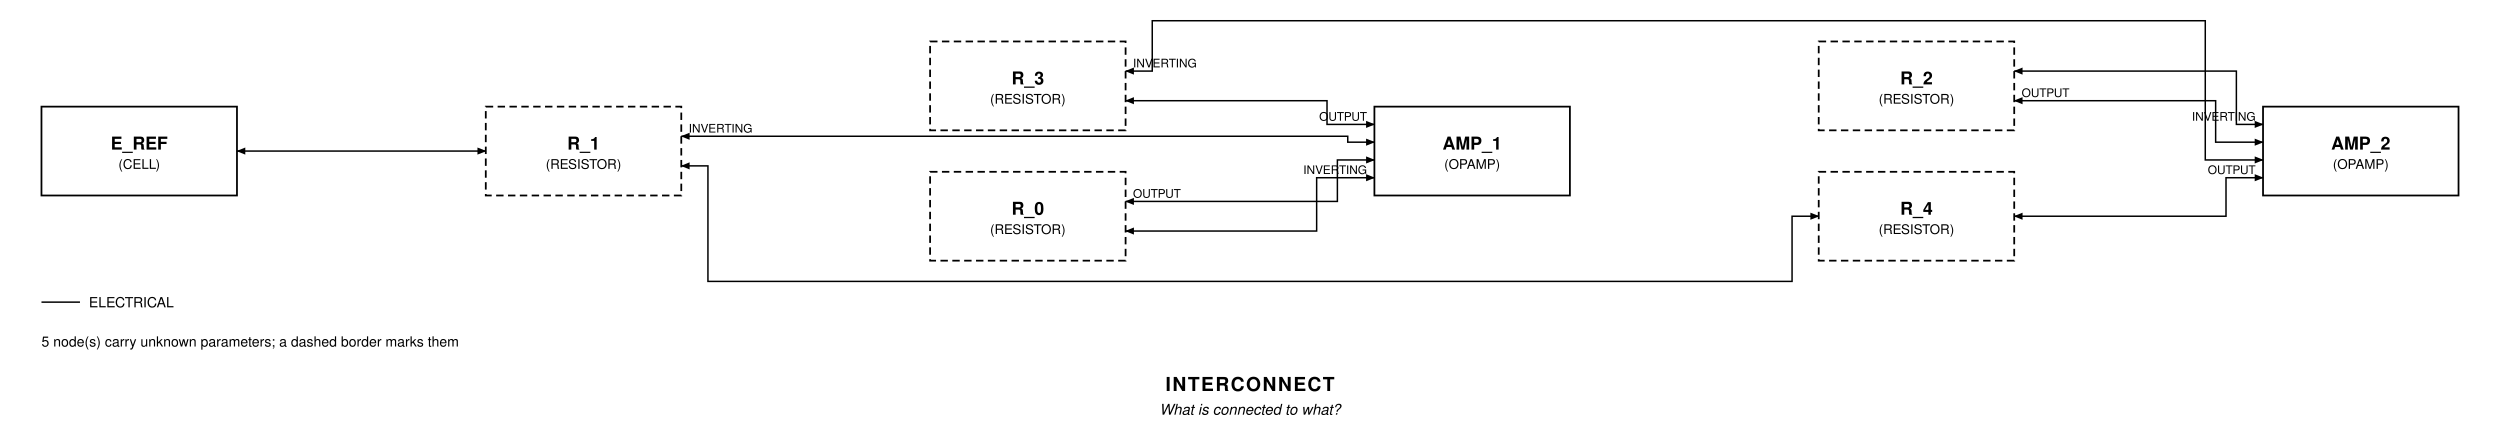
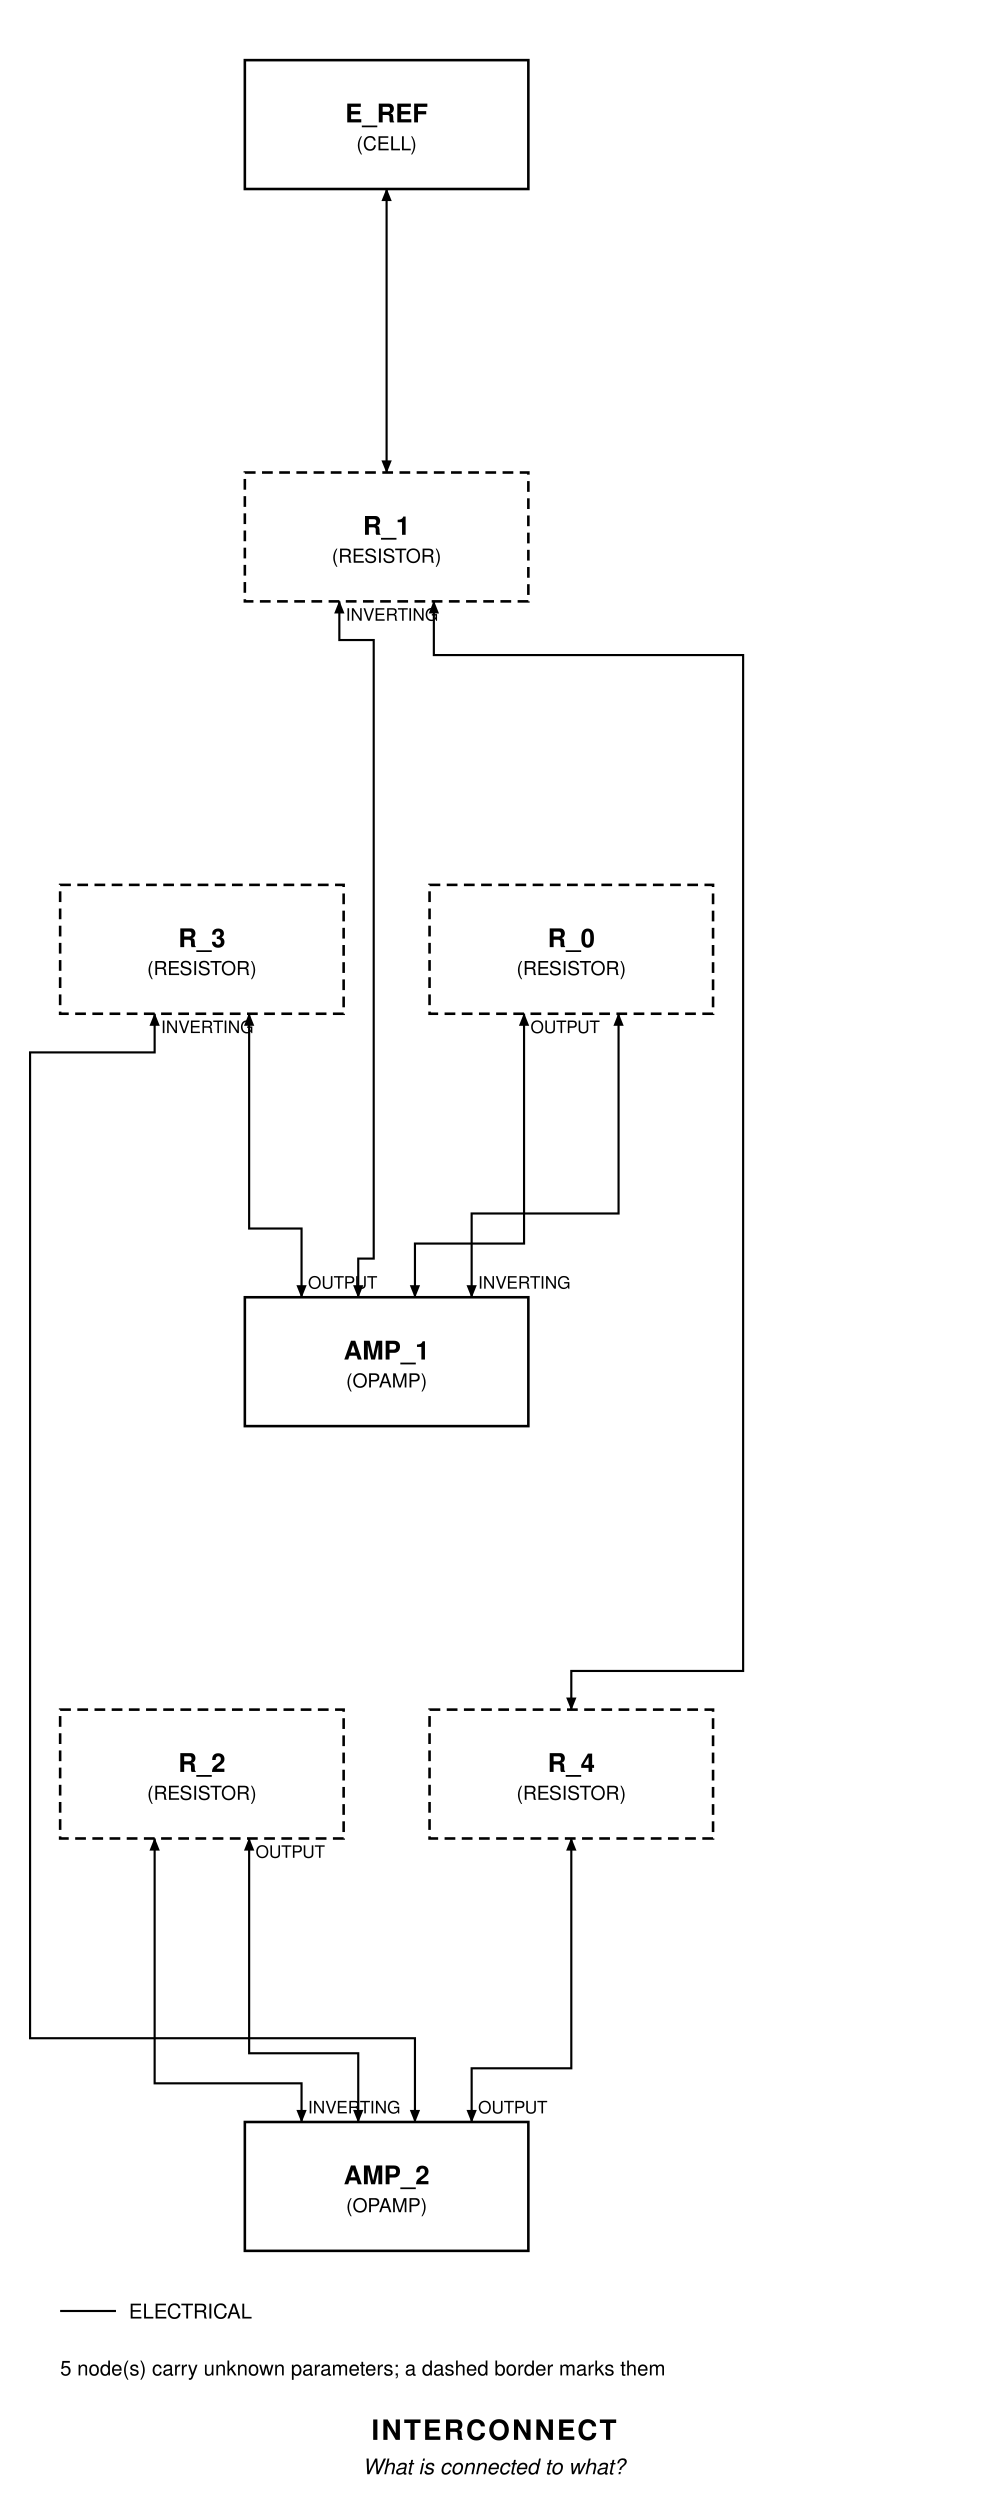
- <svg xmlns="http://www.w3.org/2000/svg" width="1688" height="292" viewBox="0 0 1688 292" font-family="Helvetica, Arial, sans-serif">
+ <svg xmlns="http://www.w3.org/2000/svg" width="460" height="1164" viewBox="0 0 460 1164" font-family="Helvetica, Arial, sans-serif">
  <defs>
    <marker id="arrow" viewBox="0 0 8 8" refX="7.5" refY="4" markerWidth="6" markerHeight="6" orient="auto-start-reverse">
      <path d="M0,0.8 L8,4 L0,7.2 Z" fill="#000000" />
    </marker>
  </defs>
-   <polyline points="460.0,92.0 910.0,92.0 910.0,96.0 928.0,96.0" fill="none" stroke="#000000" stroke-width="1" marker-start="url(#arrow)" marker-end="url(#arrow)" />
-   <polyline points="460.0,112.0 478.0,112.0 478.0,190.0 1210.0,190.0 1210.0,146.0 1228.0,146.0" fill="none" stroke="#000000" stroke-width="1" marker-start="url(#arrow)" marker-end="url(#arrow)" />
-   <polyline points="1528.0,84.0 1510.0,84.0 1510.0,48.0 1360.0,48.0" fill="none" stroke="#000000" stroke-width="1" marker-start="url(#arrow)" marker-end="url(#arrow)" />
-   <polyline points="1528.0,120.0 1503.0,120.0 1503.0,146.0 1360.0,146.0" fill="none" stroke="#000000" stroke-width="1" marker-start="url(#arrow)" marker-end="url(#arrow)" />
-   <polyline points="1360.0,68.0 1496.0,68.0 1496.0,96.0 1528.0,96.0" fill="none" stroke="#000000" stroke-width="1" marker-start="url(#arrow)" marker-end="url(#arrow)" />
-   <polyline points="760.0,48.0 778.0,48.0 778.0,14.0 1489.0,14.0 1489.0,108.0 1528.0,108.0" fill="none" stroke="#000000" stroke-width="1" marker-start="url(#arrow)" marker-end="url(#arrow)" />
-   <polyline points="160.0,102.0 310.0,102.0 310.0,102.0 328.0,102.0" fill="none" stroke="#000000" stroke-width="1" marker-start="url(#arrow)" marker-end="url(#arrow)" />
-   <polyline points="760.0,136.0 903.0,136.0 903.0,108.0 928.0,108.0" fill="none" stroke="#000000" stroke-width="1" marker-start="url(#arrow)" marker-end="url(#arrow)" />
-   <polyline points="928.0,84.0 896.0,84.0 896.0,68.0 760.0,68.0" fill="none" stroke="#000000" stroke-width="1" marker-start="url(#arrow)" marker-end="url(#arrow)" />
-   <polyline points="928.0,120.0 889.0,120.0 889.0,156.0 760.0,156.0" fill="none" stroke="#000000" stroke-width="1" marker-start="url(#arrow)" marker-end="url(#arrow)" />
+   <polyline points="158.0,280.0 158.0,298.0 174.0,298.0 174.0,586.0 166.8,586.0 166.8,604.0" fill="none" stroke="#000000" stroke-width="1" marker-start="url(#arrow)" marker-end="url(#arrow)" />
+   <polyline points="202.0,280.0 202.0,305.0 346.0,305.0 346.0,778.0 266.0,778.0 266.0,796.0" fill="none" stroke="#000000" stroke-width="1" marker-start="url(#arrow)" marker-end="url(#arrow)" />
+   <polyline points="140.4,988.0 140.4,970.0 72.0,970.0 72.0,856.0" fill="none" stroke="#000000" stroke-width="1" marker-start="url(#arrow)" marker-end="url(#arrow)" />
+   <polyline points="219.6,988.0 219.6,963.0 266.0,963.0 266.0,856.0" fill="none" stroke="#000000" stroke-width="1" marker-start="url(#arrow)" marker-end="url(#arrow)" />
+   <polyline points="116.0,856.0 116.0,956.0 166.8,956.0 166.8,988.0" fill="none" stroke="#000000" stroke-width="1" marker-start="url(#arrow)" marker-end="url(#arrow)" />
+   <polyline points="72.0,472.0 72.0,490.0 14.0,490.0 14.0,949.0 193.2,949.0 193.2,988.0" fill="none" stroke="#000000" stroke-width="1" marker-start="url(#arrow)" marker-end="url(#arrow)" />
+   <polyline points="180.0,88.0 180.0,202.0 180.0,202.0 180.0,220.0" fill="none" stroke="#000000" stroke-width="1" marker-start="url(#arrow)" marker-end="url(#arrow)" />
+   <polyline points="244.0,472.0 244.0,579.0 193.2,579.0 193.2,604.0" fill="none" stroke="#000000" stroke-width="1" marker-start="url(#arrow)" marker-end="url(#arrow)" />
+   <polyline points="140.4,604.0 140.4,572.0 116.0,572.0 116.0,472.0" fill="none" stroke="#000000" stroke-width="1" marker-start="url(#arrow)" marker-end="url(#arrow)" />
+   <polyline points="219.6,604.0 219.6,565.0 288.0,565.0 288.0,472.0" fill="none" stroke="#000000" stroke-width="1" marker-start="url(#arrow)" marker-end="url(#arrow)" />
  <g>
-     <rect x="328" y="72" width="132" height="60" fill="none" stroke="#000000" stroke-width="1.2" stroke-dasharray="5 3" />
-     <text x="394" y="101.0" text-anchor="middle" font-size="12" font-weight="bold" fill="#000000">R_1</text>
-     <text x="394" y="114.0" text-anchor="middle" font-size="9" fill="#000000">(RESISTOR)</text>
+     <rect x="114" y="220" width="132" height="60" fill="none" stroke="#000000" stroke-width="1.2" stroke-dasharray="5 3" />
+     <text x="180" y="249.0" text-anchor="middle" font-size="12" font-weight="bold" fill="#000000">R_1</text>
+     <text x="180" y="262.0" text-anchor="middle" font-size="9" fill="#000000">(RESISTOR)</text>
  </g>
  <g>
-     <rect x="1528" y="72" width="132" height="60" fill="none" stroke="#000000" stroke-width="1.2" />
-     <text x="1594" y="101.0" text-anchor="middle" font-size="12" font-weight="bold" fill="#000000">AMP_2</text>
-     <text x="1594" y="114.0" text-anchor="middle" font-size="9" fill="#000000">(OPAMP)</text>
+     <rect x="114" y="988" width="132" height="60" fill="none" stroke="#000000" stroke-width="1.2" />
+     <text x="180" y="1017.0" text-anchor="middle" font-size="12" font-weight="bold" fill="#000000">AMP_2</text>
+     <text x="180" y="1030.0" text-anchor="middle" font-size="9" fill="#000000">(OPAMP)</text>
  </g>
  <g>
-     <rect x="1228" y="28" width="132" height="60" fill="none" stroke="#000000" stroke-width="1.2" stroke-dasharray="5 3" />
-     <text x="1294" y="57.0" text-anchor="middle" font-size="12" font-weight="bold" fill="#000000">R_2</text>
-     <text x="1294" y="70.0" text-anchor="middle" font-size="9" fill="#000000">(RESISTOR)</text>
+     <rect x="28" y="796" width="132" height="60" fill="none" stroke="#000000" stroke-width="1.2" stroke-dasharray="5 3" />
+     <text x="94" y="825.0" text-anchor="middle" font-size="12" font-weight="bold" fill="#000000">R_2</text>
+     <text x="94" y="838.0" text-anchor="middle" font-size="9" fill="#000000">(RESISTOR)</text>
  </g>
  <g>
-     <rect x="628" y="28" width="132" height="60" fill="none" stroke="#000000" stroke-width="1.2" stroke-dasharray="5 3" />
-     <text x="694" y="57.0" text-anchor="middle" font-size="12" font-weight="bold" fill="#000000">R_3</text>
-     <text x="694" y="70.0" text-anchor="middle" font-size="9" fill="#000000">(RESISTOR)</text>
+     <rect x="28" y="412" width="132" height="60" fill="none" stroke="#000000" stroke-width="1.2" stroke-dasharray="5 3" />
+     <text x="94" y="441.0" text-anchor="middle" font-size="12" font-weight="bold" fill="#000000">R_3</text>
+     <text x="94" y="454.0" text-anchor="middle" font-size="9" fill="#000000">(RESISTOR)</text>
  </g>
  <g>
-     <rect x="28" y="72" width="132" height="60" fill="none" stroke="#000000" stroke-width="1.2" />
-     <text x="94" y="101.0" text-anchor="middle" font-size="12" font-weight="bold" fill="#000000">E_REF</text>
-     <text x="94" y="114.0" text-anchor="middle" font-size="9" fill="#000000">(CELL)</text>
+     <rect x="114" y="28" width="132" height="60" fill="none" stroke="#000000" stroke-width="1.2" />
+     <text x="180" y="57.0" text-anchor="middle" font-size="12" font-weight="bold" fill="#000000">E_REF</text>
+     <text x="180" y="70.0" text-anchor="middle" font-size="9" fill="#000000">(CELL)</text>
  </g>
  <g>
-     <rect x="628" y="116" width="132" height="60" fill="none" stroke="#000000" stroke-width="1.2" stroke-dasharray="5 3" />
-     <text x="694" y="145.0" text-anchor="middle" font-size="12" font-weight="bold" fill="#000000">R_0</text>
-     <text x="694" y="158.0" text-anchor="middle" font-size="9" fill="#000000">(RESISTOR)</text>
+     <rect x="200" y="412" width="132" height="60" fill="none" stroke="#000000" stroke-width="1.2" stroke-dasharray="5 3" />
+     <text x="266" y="441.0" text-anchor="middle" font-size="12" font-weight="bold" fill="#000000">R_0</text>
+     <text x="266" y="454.0" text-anchor="middle" font-size="9" fill="#000000">(RESISTOR)</text>
  </g>
  <g>
-     <rect x="928" y="72" width="132" height="60" fill="none" stroke="#000000" stroke-width="1.2" />
-     <text x="994" y="101.0" text-anchor="middle" font-size="12" font-weight="bold" fill="#000000">AMP_1</text>
-     <text x="994" y="114.0" text-anchor="middle" font-size="9" fill="#000000">(OPAMP)</text>
+     <rect x="114" y="604" width="132" height="60" fill="none" stroke="#000000" stroke-width="1.2" />
+     <text x="180" y="633.0" text-anchor="middle" font-size="12" font-weight="bold" fill="#000000">AMP_1</text>
+     <text x="180" y="646.0" text-anchor="middle" font-size="9" fill="#000000">(OPAMP)</text>
  </g>
  <g>
-     <rect x="1228" y="116" width="132" height="60" fill="none" stroke="#000000" stroke-width="1.2" stroke-dasharray="5 3" />
-     <text x="1294" y="145.0" text-anchor="middle" font-size="12" font-weight="bold" fill="#000000">R_4</text>
-     <text x="1294" y="158.0" text-anchor="middle" font-size="9" fill="#000000">(RESISTOR)</text>
+     <rect x="200" y="796" width="132" height="60" fill="none" stroke="#000000" stroke-width="1.2" stroke-dasharray="5 3" />
+     <text x="266" y="825.0" text-anchor="middle" font-size="12" font-weight="bold" fill="#000000">R_4</text>
+     <text x="266" y="838.0" text-anchor="middle" font-size="9" fill="#000000">(RESISTOR)</text>
  </g>
-   <text x="465.0" y="89.5" text-anchor="start" font-size="8" fill="#000000">INVERTING</text>
-   <text x="1523.0" y="81.5" text-anchor="end" font-size="8" fill="#000000">INVERTING</text>
-   <text x="1523.0" y="117.5" text-anchor="end" font-size="8" fill="#000000">OUTPUT</text>
-   <text x="1365.0" y="65.5" text-anchor="start" font-size="8" fill="#000000">OUTPUT</text>
-   <text x="765.0" y="45.5" text-anchor="start" font-size="8" fill="#000000">INVERTING</text>
-   <text x="765.0" y="133.5" text-anchor="start" font-size="8" fill="#000000">OUTPUT</text>
-   <text x="923.0" y="81.5" text-anchor="end" font-size="8" fill="#000000">OUTPUT</text>
-   <text x="923.0" y="117.5" text-anchor="end" font-size="8" fill="#000000">INVERTING</text>
-   <line x1="28" y1="204" x2="54" y2="204" stroke="#000000" stroke-width="1" />
-   <text x="60" y="207.5" font-size="9.5" fill="#000000">ELECTRICAL</text>
-   <text x="28" y="234" font-size="9.5" fill="#000000">5 node(s) carry unknown parameters; a dashed border marks them</text>
-   <text x="844.0" y="264" text-anchor="middle" font-size="13" font-weight="bold" letter-spacing="0.08em" fill="#000000">INTERCONNECT</text>
-   <text x="844.0" y="280" text-anchor="middle" font-size="10" font-style="italic" fill="#000000">What is connected to what?</text>
+   <text x="161.0" y="289.0" text-anchor="start" font-size="8" fill="#000000">INVERTING</text>
+   <text x="143.4" y="984.0" text-anchor="start" font-size="8" fill="#000000">INVERTING</text>
+   <text x="222.6" y="984.0" text-anchor="start" font-size="8" fill="#000000">OUTPUT</text>
+   <text x="119.0" y="865.0" text-anchor="start" font-size="8" fill="#000000">OUTPUT</text>
+   <text x="75.0" y="481.0" text-anchor="start" font-size="8" fill="#000000">INVERTING</text>
+   <text x="247.0" y="481.0" text-anchor="start" font-size="8" fill="#000000">OUTPUT</text>
+   <text x="143.4" y="600.0" text-anchor="start" font-size="8" fill="#000000">OUTPUT</text>
+   <text x="222.6" y="600.0" text-anchor="start" font-size="8" fill="#000000">INVERTING</text>
+   <line x1="28" y1="1076" x2="54" y2="1076" stroke="#000000" stroke-width="1" />
+   <text x="60" y="1079.5" font-size="9.5" fill="#000000">ELECTRICAL</text>
+   <text x="28" y="1106" font-size="9.5" fill="#000000">5 node(s) carry unknown parameters; a dashed border marks them</text>
+   <text x="230.0" y="1136" text-anchor="middle" font-size="13" font-weight="bold" letter-spacing="0.08em" fill="#000000">INTERCONNECT</text>
+   <text x="230.0" y="1152" text-anchor="middle" font-size="10" font-style="italic" fill="#000000">What is connected to what?</text>
</svg>
